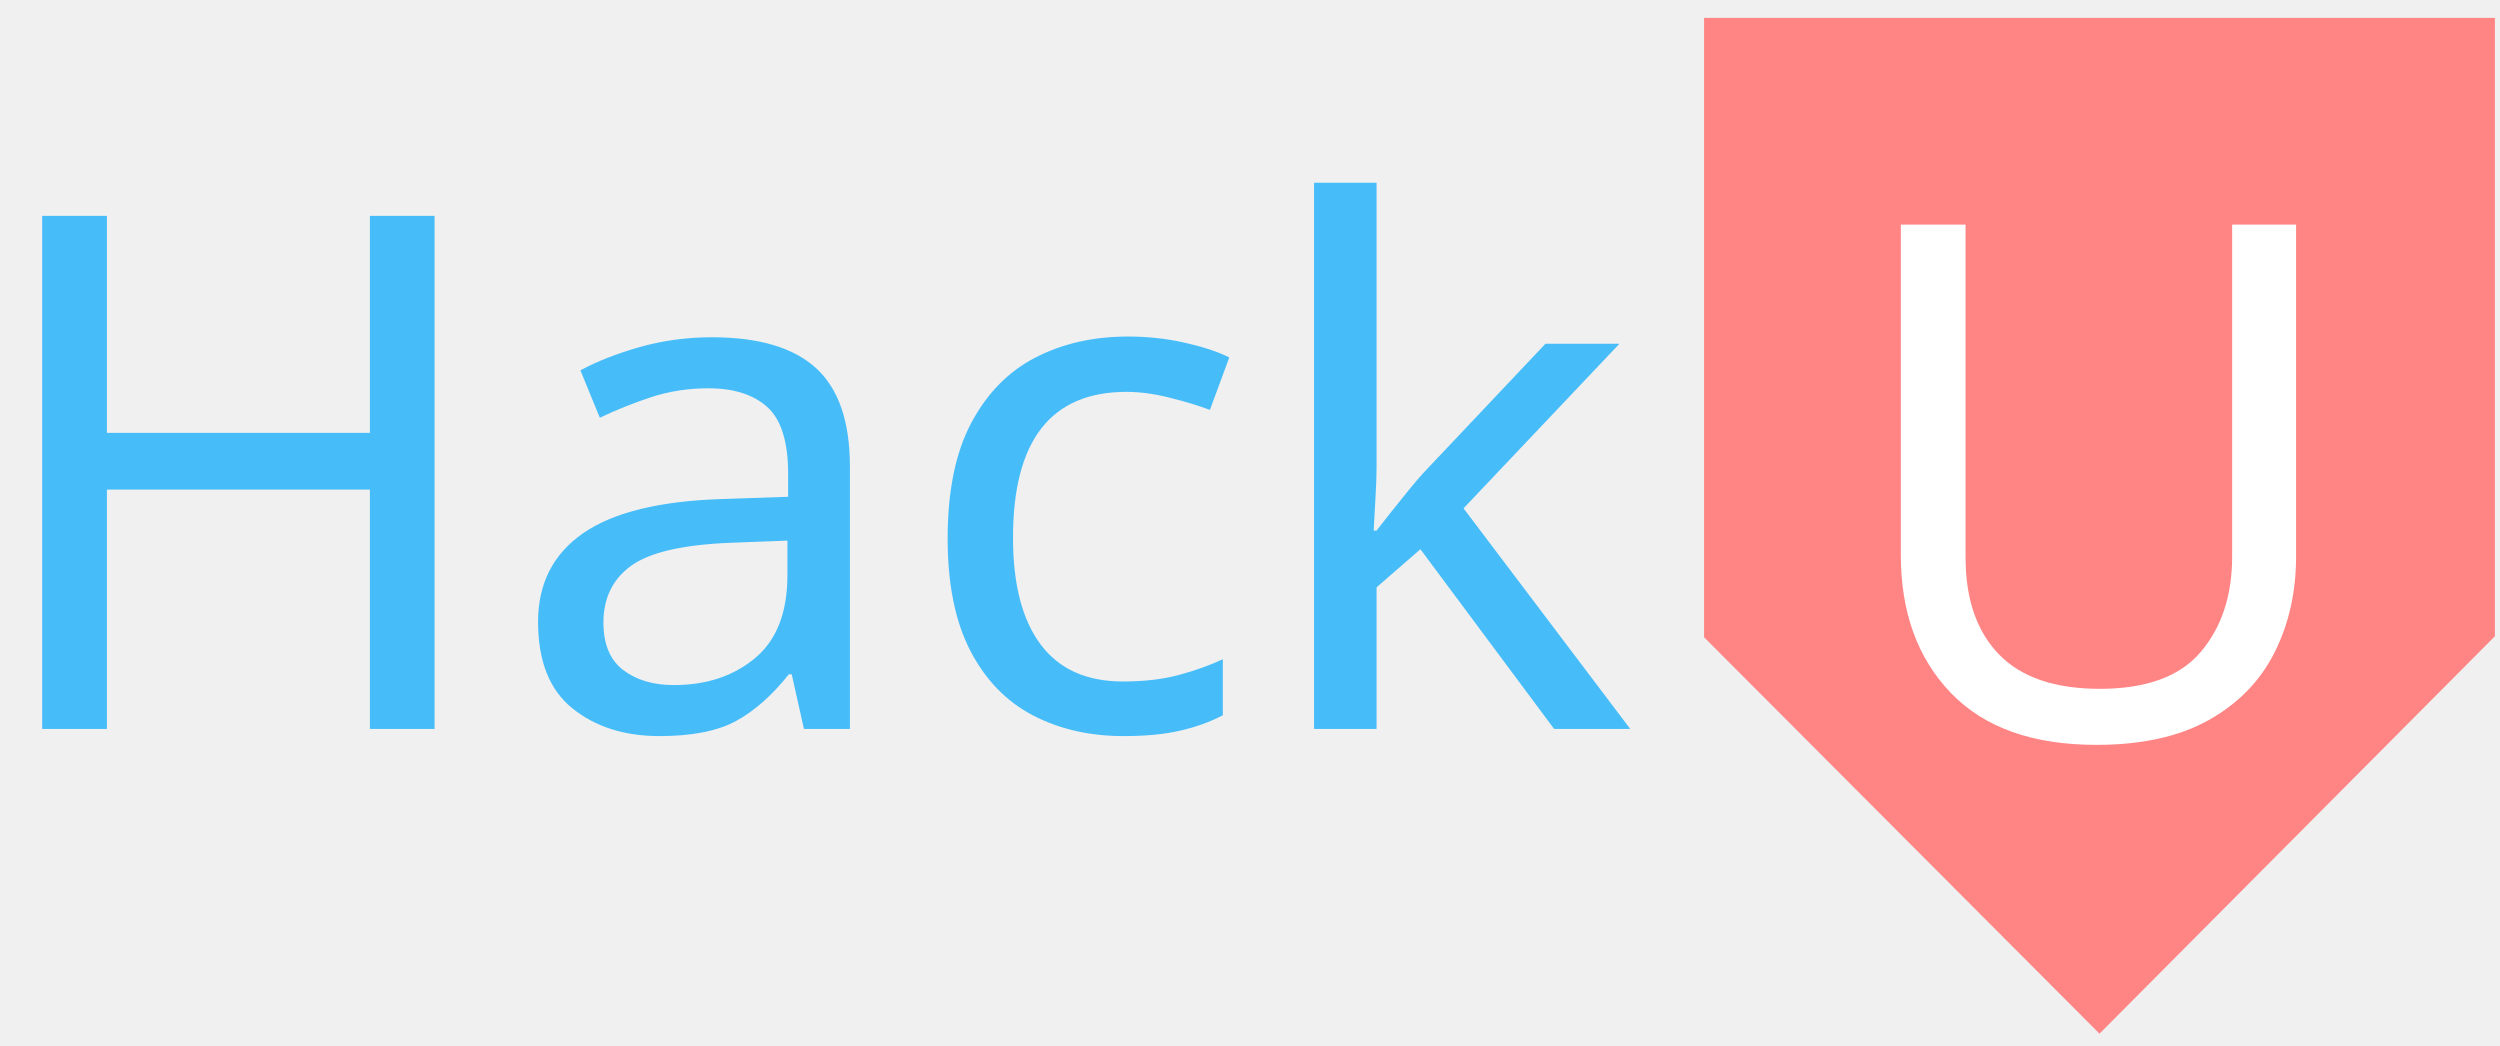
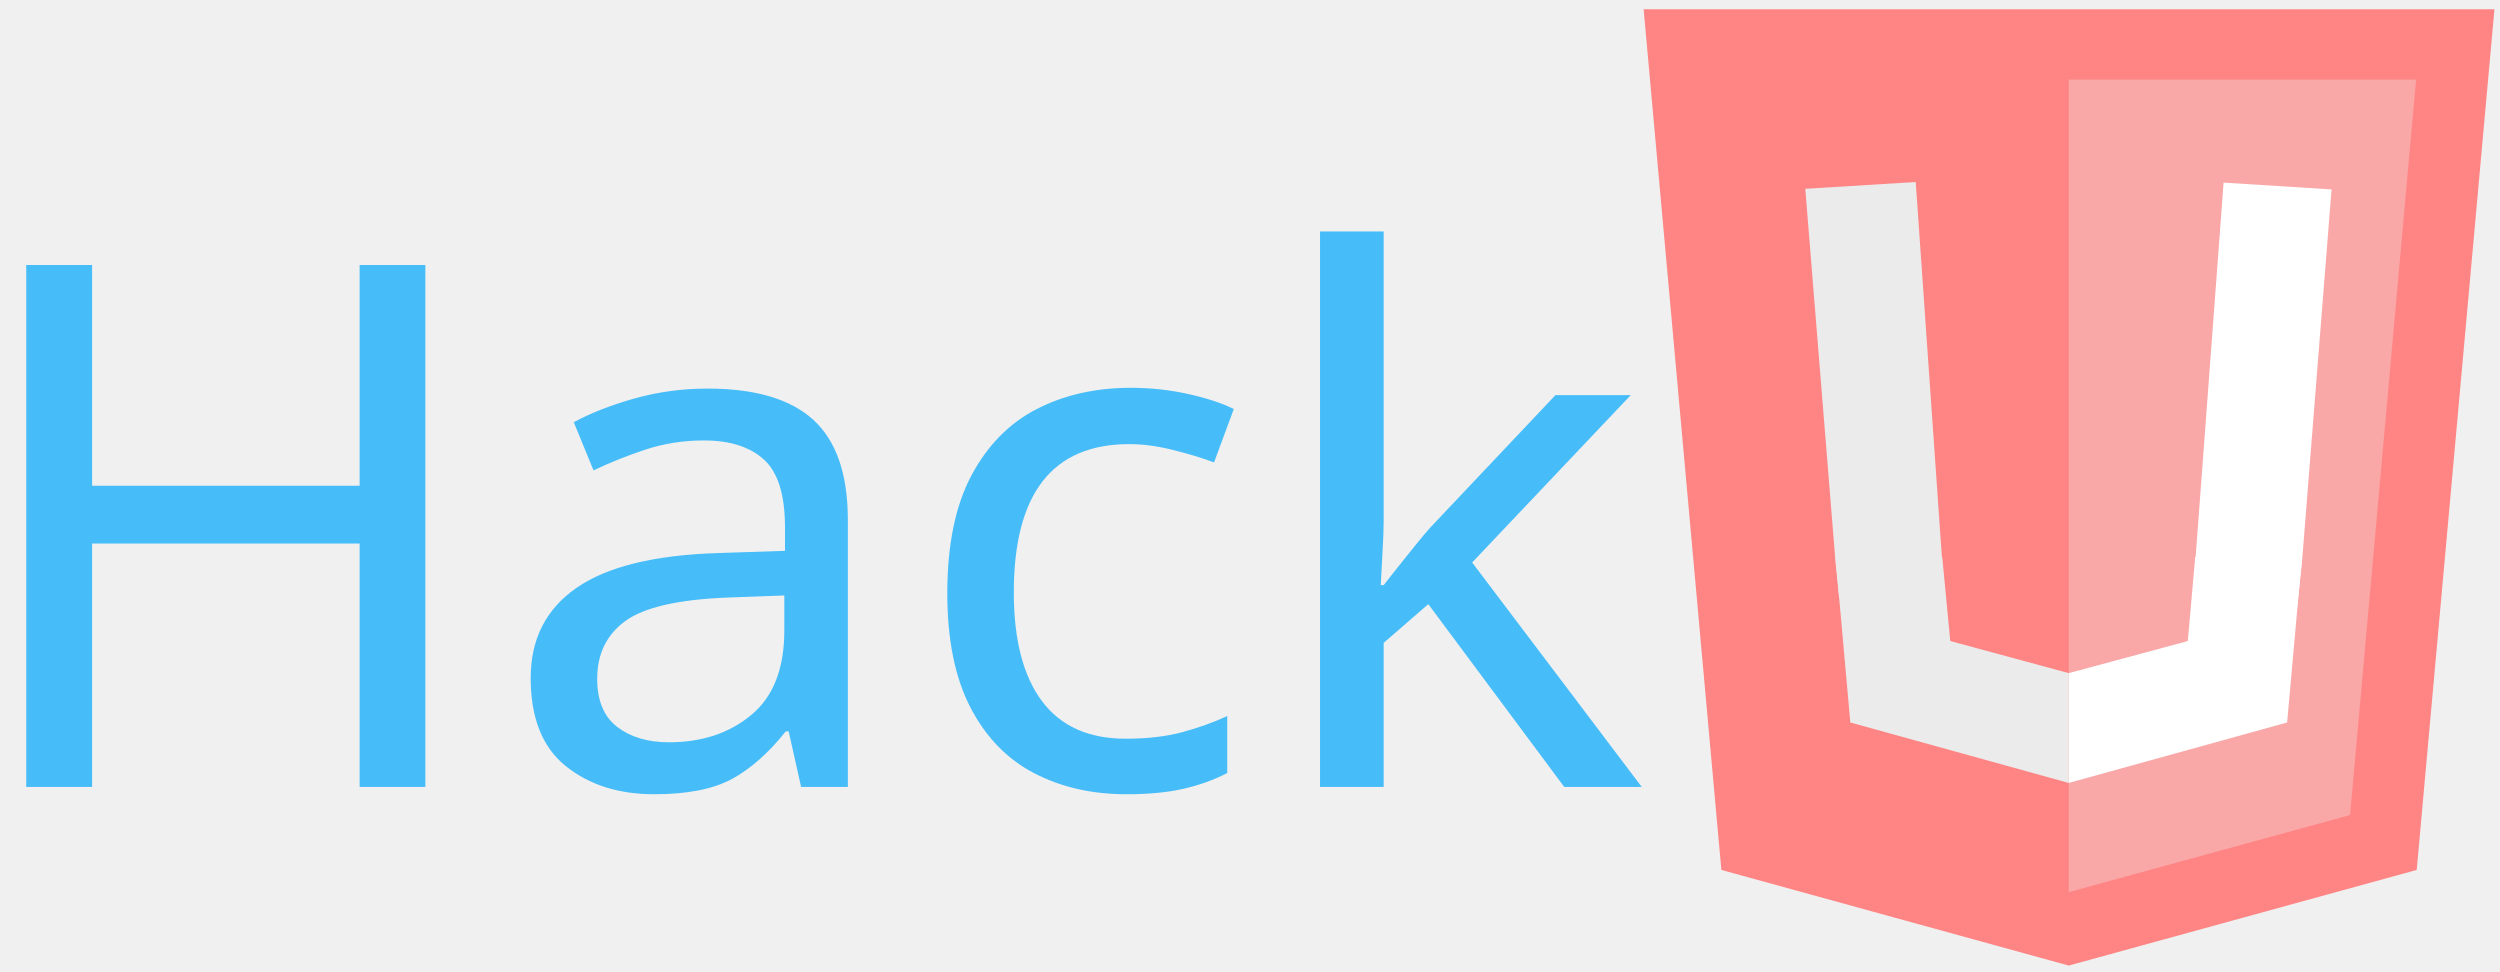
- <svg xmlns="http://www.w3.org/2000/svg" version="1.1" id="Layer_1" x="0px" y="0px" viewBox="0 0 490 205" enable-background="new 0 0 490 205" xml:space="preserve">
+ <svg xmlns="http://www.w3.org/2000/svg" version="1.1" id="Layer_1" x="0px" y="0px" viewBox="0 0 405.2 157.5" enable-background="new 0 0 405.2 157.5" xml:space="preserve">
+   <text transform="matrix(1 0 0 1 -7.2281 127.5433)" fill="#46BDF9" font-family="'Sathu'" font-size="118.473">Hack</text>
  <g>
-     <text transform="matrix(1 0 0 1 -5.3882 142.8682)" fill="#46BDF9" font-family="'Futura-Medium'" font-size="140.841">Hack</text>
-     <g>
-       <polygon fill="#FF8484" points="334,3.5 489,3.5 489,124.7 411.5,202.6 334,124.9   " />
-       <text transform="matrix(1 0 0 1 359.8916 144.5879)" fill="#FFFFFF" font-family="'Futura-Medium'" font-size="140.841">U</text>
-     </g>
+     <polygon fill="#FF8484" points="279,141 266.4,1.5 404.3,1.5 391.7,141 335.3,156.5  " />
+     <polygon fill="#F9A7A7" points="335.3,144.6 380.9,132.1 391.6,12.9 335.3,12.9  " />
+     <polygon fill="#EBEBEB" points="335.3,109.1 335.3,109.1 316.1,103.9 314.8,90.3 305.5,90.3 297.5,90.3 299.9,117.1 335.3,126.9    335.3,126.8  " />
+     <polygon fill="#FFFFFF" points="335.3,126.8 335.3,126.9 370.7,117.1 373.1,90.3 365.1,90.3 355.8,90.3 354.6,103.9 335.3,109.1    335.3,109.1  " />
+     <polygon fill="#EBEBEB" points="297.5,91.1 292.6,30.6 310.5,29.5 314.8,91.1 298.1,97  " />
+     <polygon fill="#FFFFFF" points="373.1,91.2 377.9,30.7 360.4,29.6 355.8,91.2 372.3,98.6  " />
  </g>
</svg>
